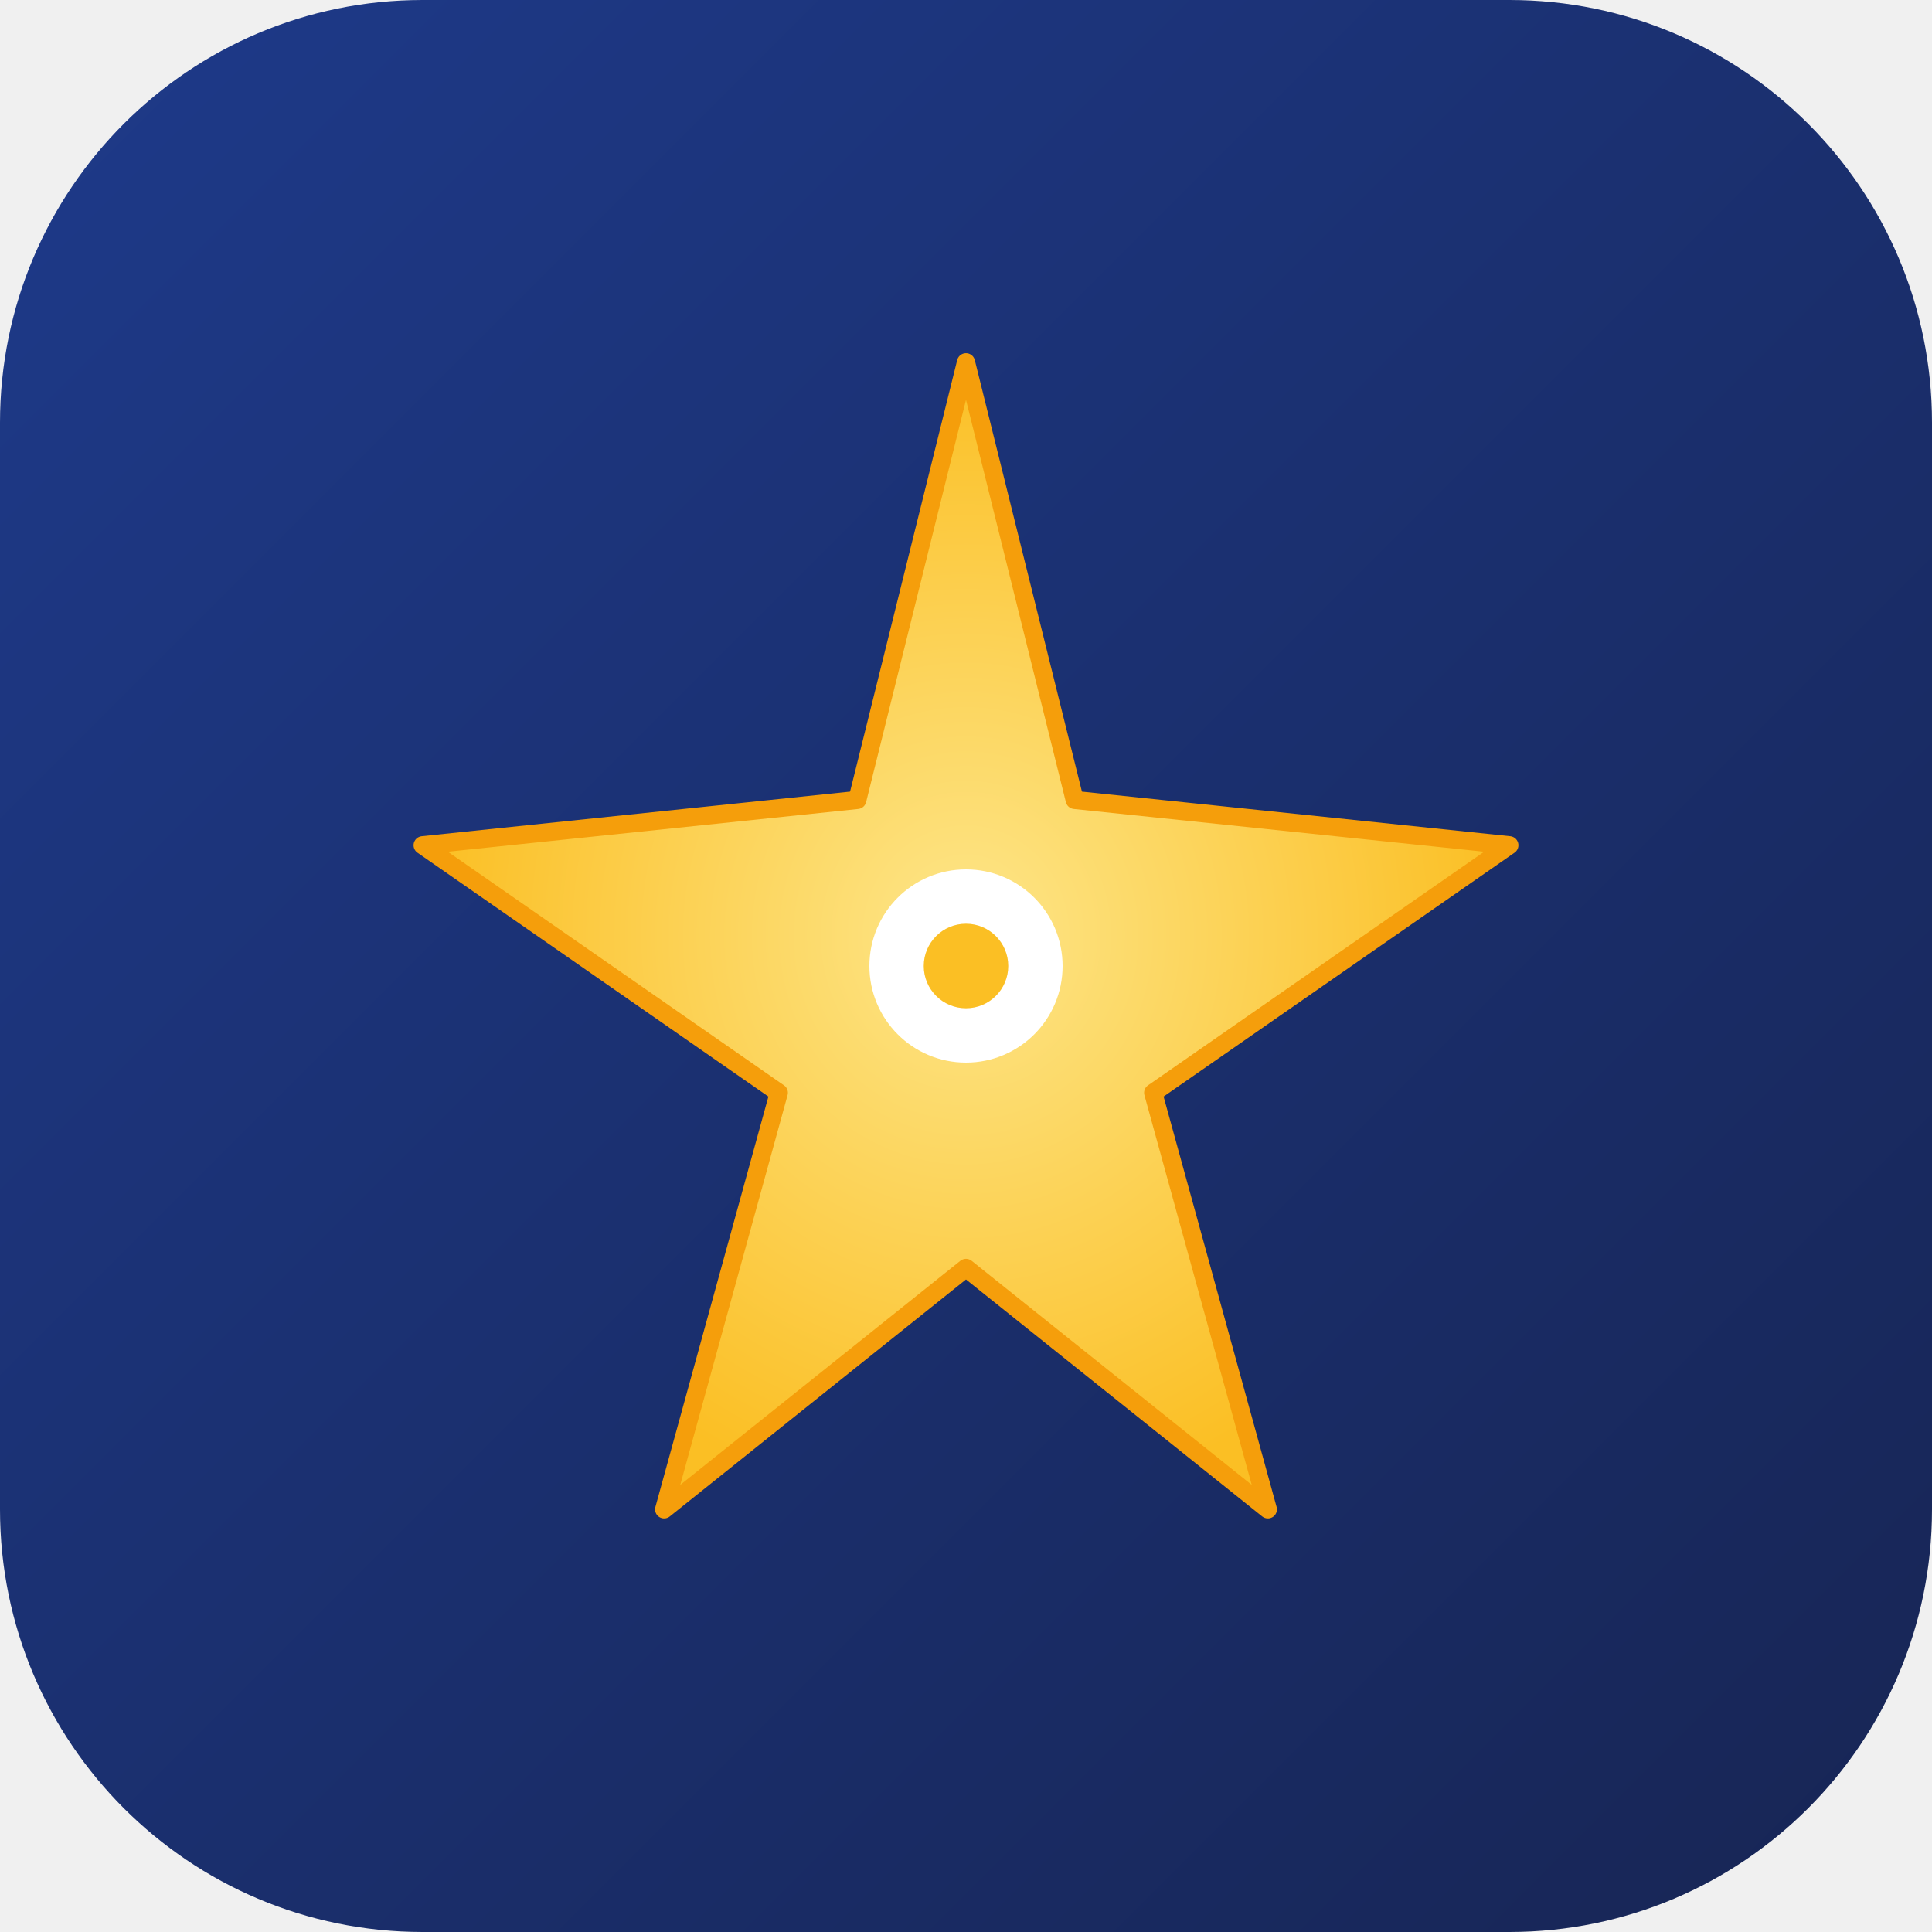
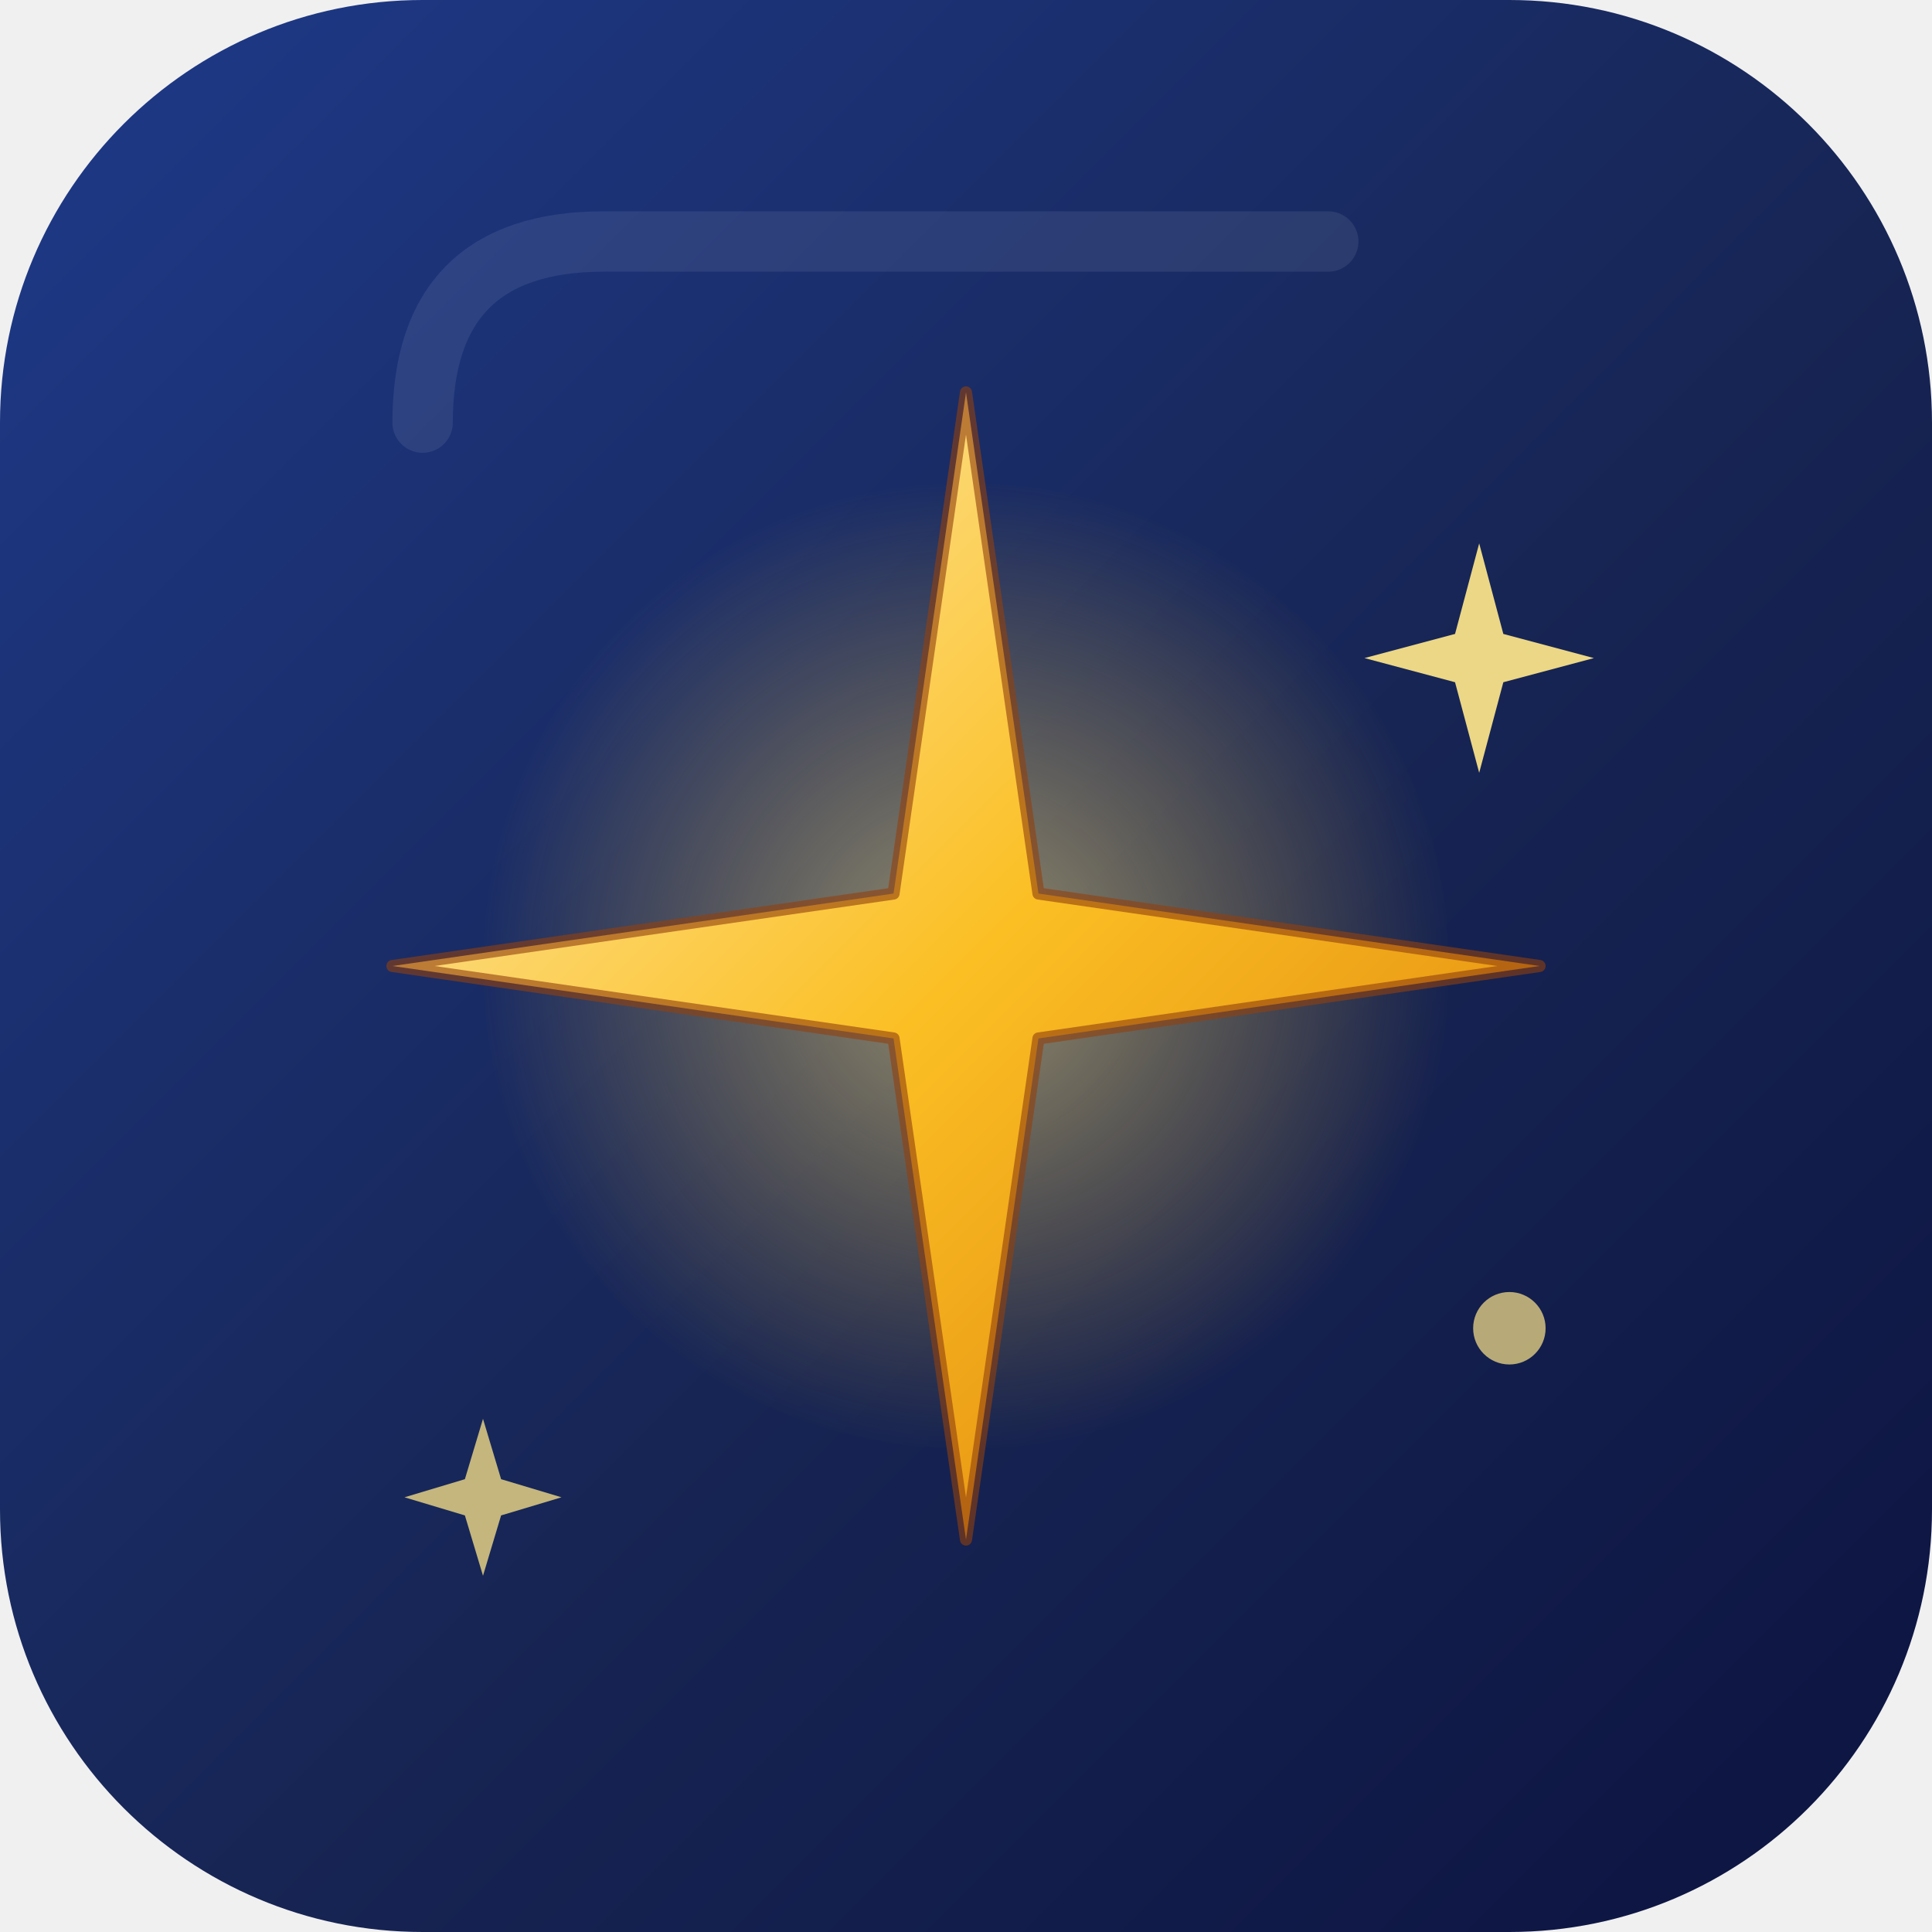
<svg xmlns="http://www.w3.org/2000/svg" viewBox="0 0 64 64" role="img" aria-label="Omni Shine">
  <defs>
    <linearGradient id="bg" x1="0" y1="0" x2="1" y2="1">
      <stop offset="0" stop-color="#1e3a8a" />
-       <stop offset="1" stop-color="#172554" />
+       <stop offset="0.55" stop-color="#172554" />
+       <stop offset="1" stop-color="#0c1340" />
    </linearGradient>
-     <radialGradient id="star" cx="50%" cy="50%" r="50%">
-       <stop offset="0" stop-color="#fde68a" />
-       <stop offset="1" stop-color="#fbbf24" />
+     <linearGradient id="sparkle" x1="0" y1="0" x2="1" y2="1">
+       <stop offset="0" stop-color="#fef3c7" />
+       <stop offset="0.5" stop-color="#fbbf24" />
+       <stop offset="1" stop-color="#d97706" />
+     </linearGradient>
+     <radialGradient id="glow" cx="50%" cy="50%" r="50%">
+       <stop offset="0" stop-color="#fde68a" stop-opacity="0.55" />
+       <stop offset="1" stop-color="#fbbf24" stop-opacity="0" />
    </radialGradient>
  </defs>
  <rect width="64" height="64" rx="14" fill="url(#bg)" />
-   <path d="M32 12 L35.6 26.5 L50 28 L38.2 36.2 L42 50 L32 42 L22 50 L25.8 36.2 L14 28 L28.4 26.5 Z" fill="url(#star)" stroke="#f59e0b" stroke-width="0.6" stroke-linejoin="round" />
-   <circle cx="32" cy="32" r="3.2" fill="#ffffff" />
-   <circle cx="32" cy="32" r="1.4" fill="#fbbf24" />
+   <path d="M14 14 Q14 8 20 8 L44 8" stroke="#ffffff" stroke-opacity="0.08" stroke-width="2" fill="none" stroke-linecap="round" />
+   <circle cx="32" cy="32" r="16" fill="url(#glow)" />
+   <path d="M32 13 L34.4 29.6 L51 32 L34.4 34.4 L32 51 L29.6 34.4 L13 32 L29.6 29.6 Z" fill="url(#sparkle)" stroke="#92400e" stroke-width="0.4" stroke-linejoin="round" stroke-opacity="0.6" />
+   <path d="M49 18 L49.8 21 L52.8 21.8 L49.8 22.6 L49 25.6 L48.2 22.6 L45.2 21.8 L48.2 21 Z" fill="#fde68a" opacity="0.92" />
+   <path d="M16 47 L16.6 49 L18.6 49.6 L16.6 50.2 L16 52.2 L15.4 50.2 L13.4 49.6 L15.4 49 Z" fill="#fde68a" opacity="0.75" />
+   <circle cx="50" cy="44" r="1.2" fill="#fde68a" opacity="0.7" />
</svg>
